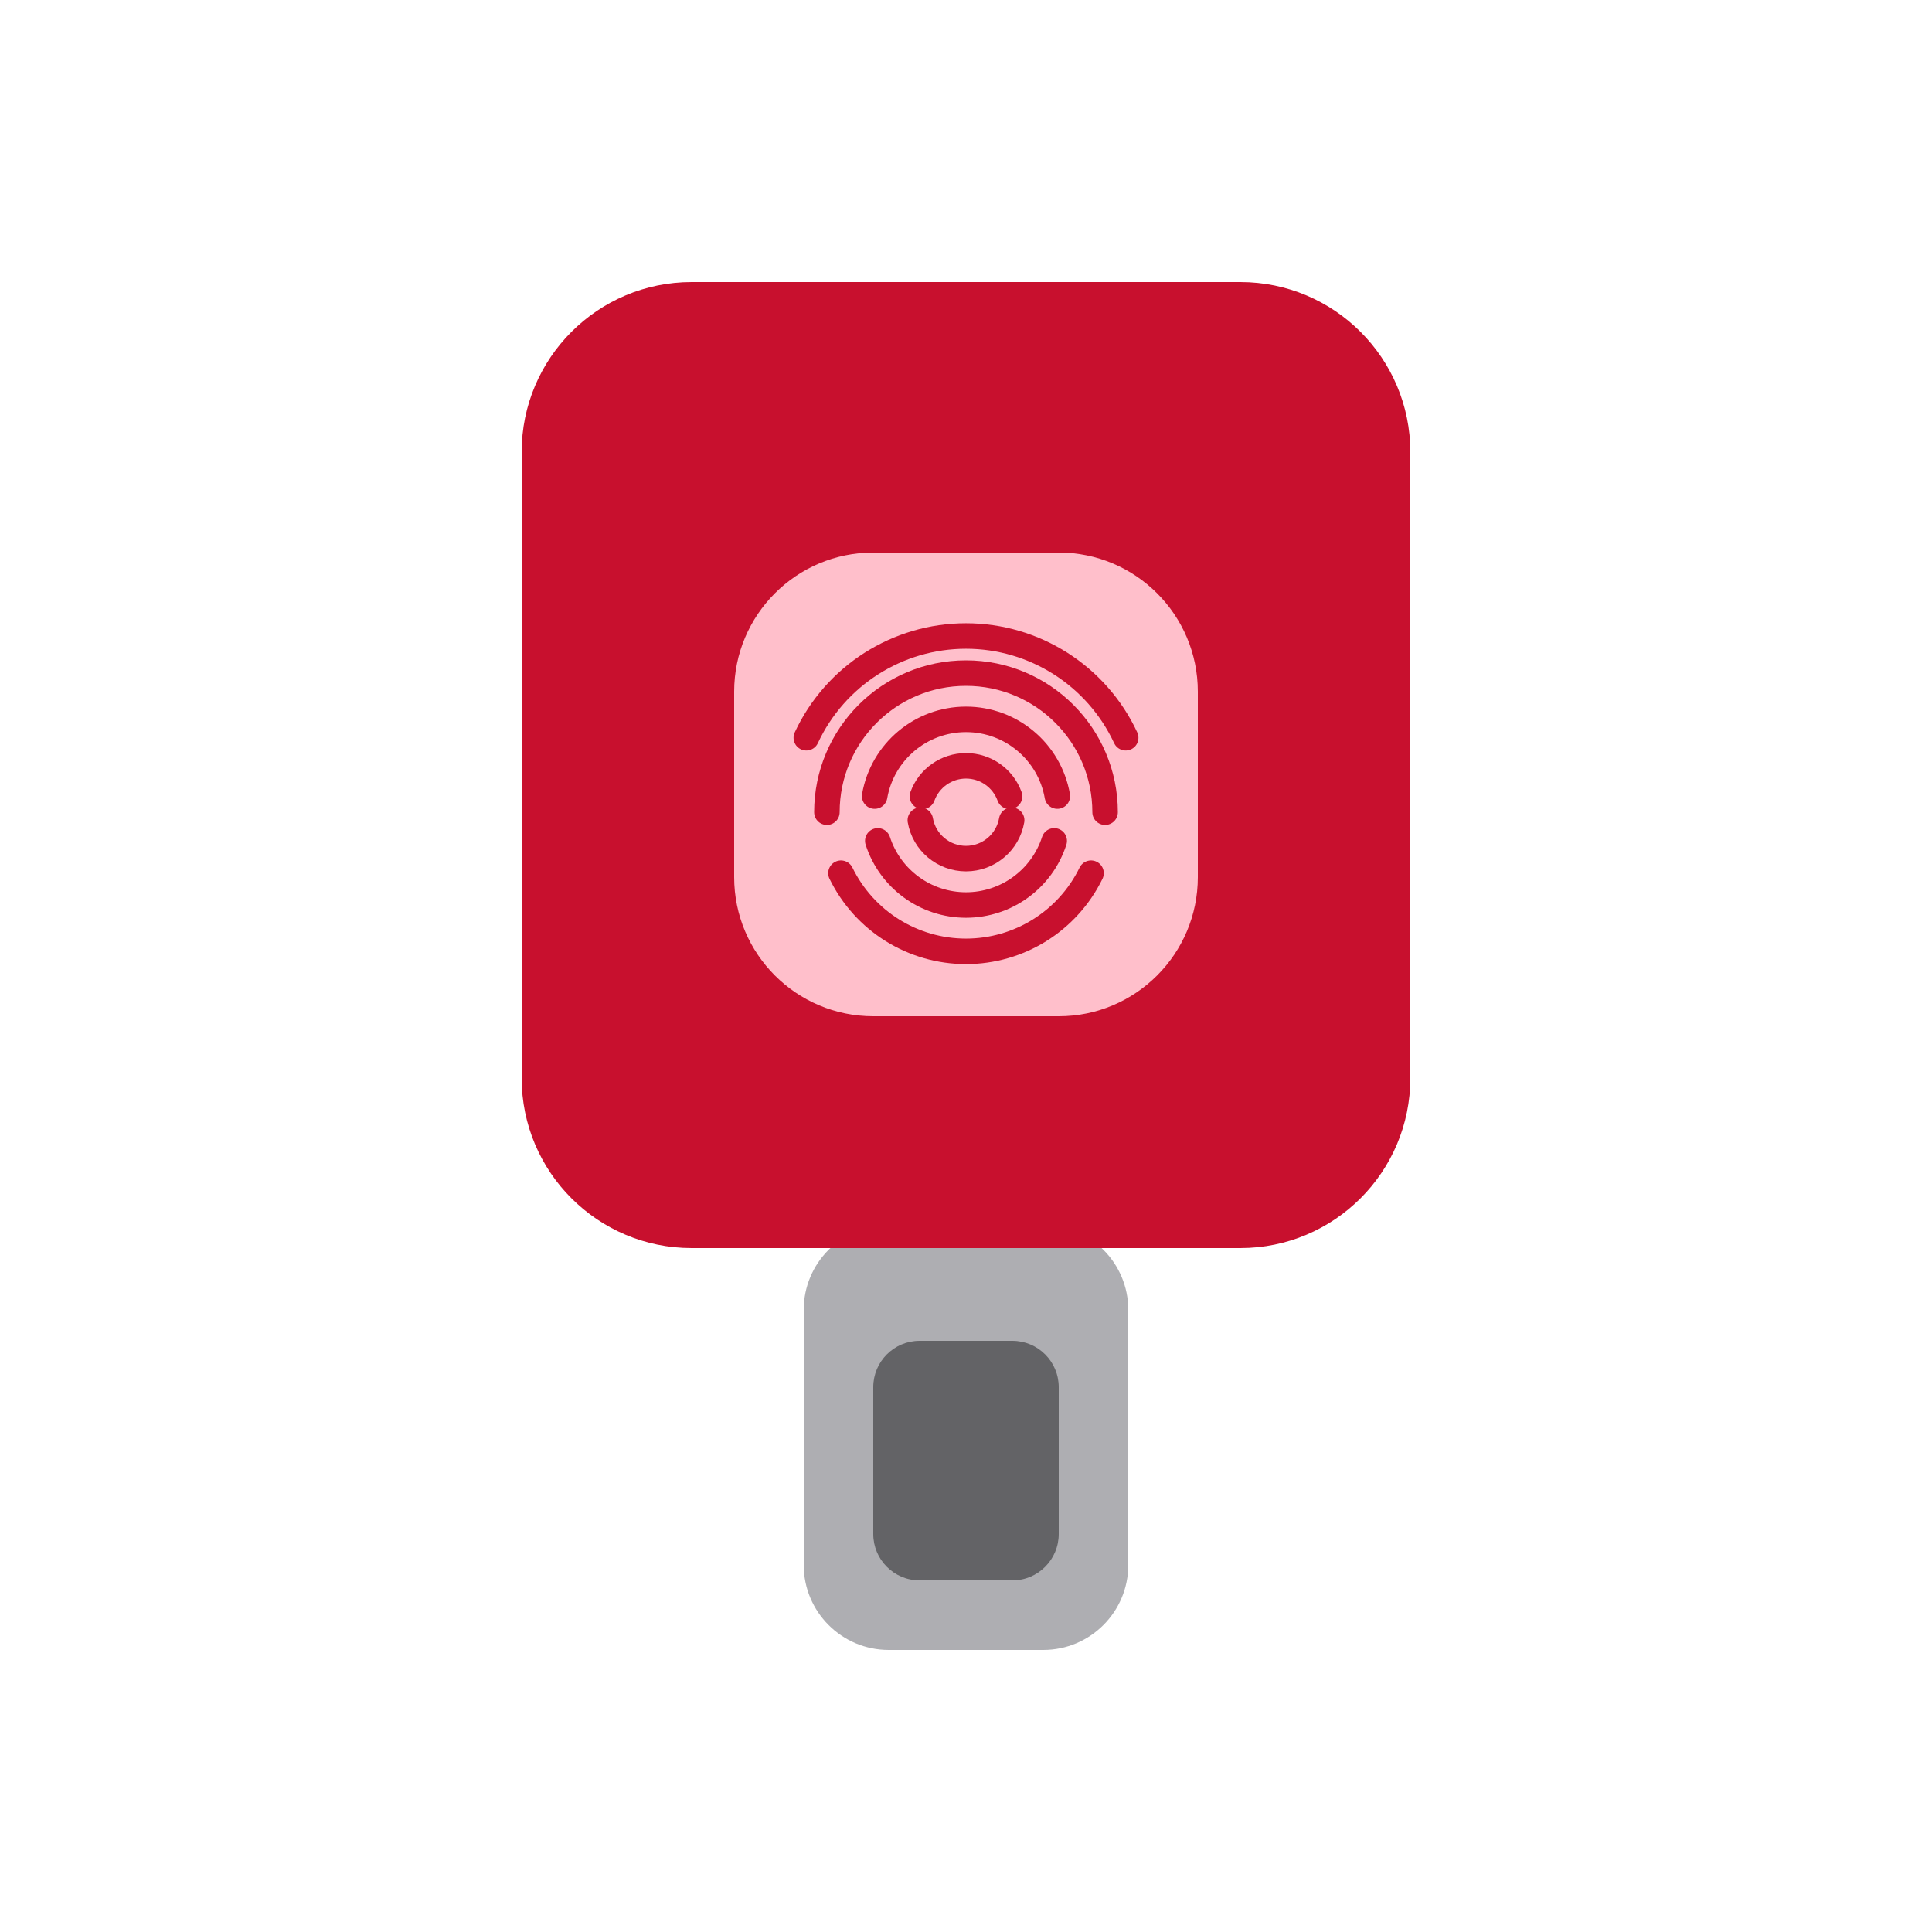
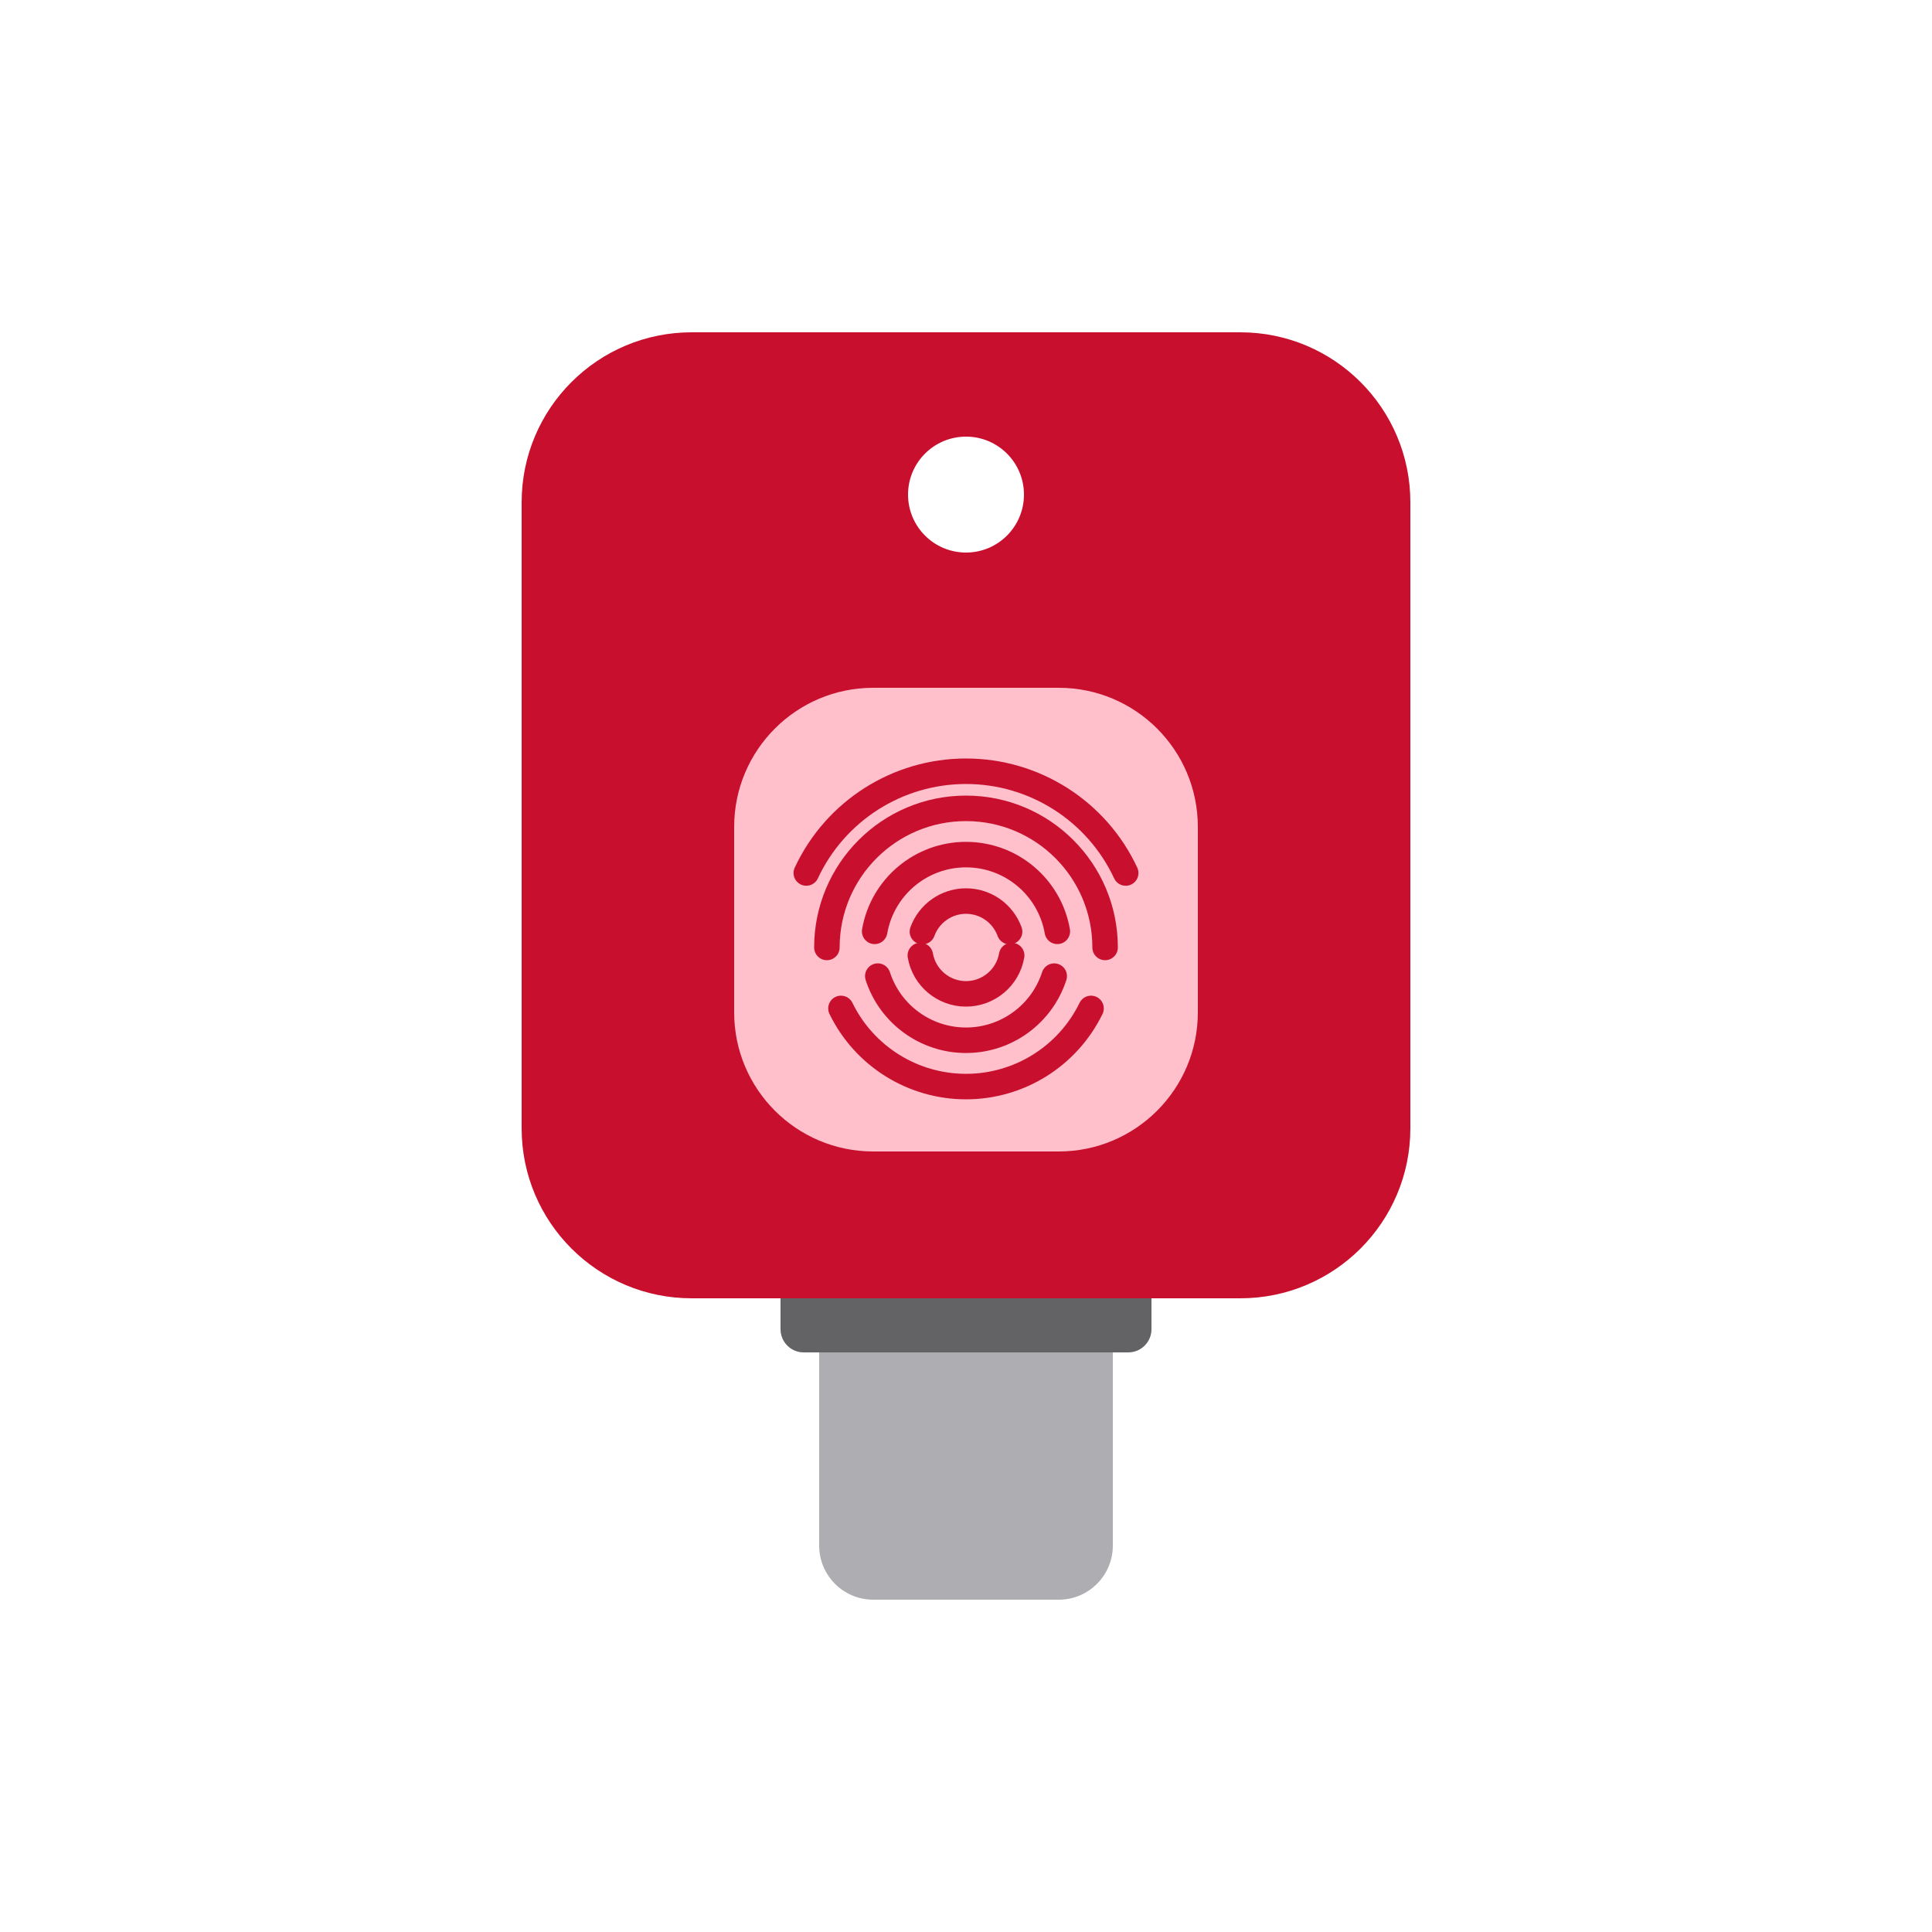
<svg xmlns="http://www.w3.org/2000/svg" width="500" height="500" viewBox="0 0 500 500">
-   <g transform="translate(250 73)">
-     <rect x="-42" y="244" width="84" height="110" rx="22" fill="#AEAEB2" />
-     <rect x="-24" y="274" width="48" height="62" rx="12" fill="#636366" />
-     <rect x="-115" y="0" width="230" height="250" rx="44" fill="#C8102E" />
-     <rect x="-60" y="70" width="120" height="120" rx="36" fill="#FFBFCB" />
-     <path d="M-11.28,133.10 A12,12 0 0 1 11.28,133.10" fill="none" stroke="#C8102E" stroke-width="6.6" stroke-linecap="round" />
-     <path d="M11.82,139.28 A12,12 0 0 1 -11.82,139.28" fill="none" stroke="#C8102E" stroke-width="6.6" stroke-linecap="round" />
-     <path d="M-23.64,133.03 A24,24 0 0 1 23.64,133.03" fill="none" stroke="#C8102E" stroke-width="6.6" stroke-linecap="round" />
-     <path d="M22.83,144.62 A24,24 0 0 1 -22.83,144.62" fill="none" stroke="#C8102E" stroke-width="6.6" stroke-linecap="round" />
-     <path d="M-36.00,137.20 A36,36 0 0 1 36.00,137.20" fill="none" stroke="#C8102E" stroke-width="6.6" stroke-linecap="round" />
-     <path d="M32.36,152.98 A36,36 0 0 1 -32.36,152.98" fill="none" stroke="#C8102E" stroke-width="6.6" stroke-linecap="round" />
-     <path d="M-41.33,117.93 A45.6,45.6 0 0 1 41.33,117.93" fill="none" stroke="#C8102E" stroke-width="6.6" stroke-linecap="round" />
+   <g transform="translate(250 86)">
+     <rect x="-38" y="244" width="76" height="84" rx="14" fill="#AEAEB2" />
+     <rect x="-48" y="244" width="96" height="20" rx="6" fill="#636366" />
+     <path fill-rule="evenodd" fill="#C8102E" d="M-71 0H71A44 44 0 0 1 115 44V206A44 44 0 0 1 71 250H-71A44 44 0 0 1 -115 206V44A44 44 0 0 1 -71 0ZM-15 42a15 15 0 1 0 30 0a15 15 0 1 0 -30 0Z" />
+     <rect x="-60" y="92" width="120" height="120" rx="36" fill="#FFBFCB" />
+     <path d="M-11.28,155.10 A12,12 0 0 1 11.28,155.10" fill="none" stroke="#C8102E" stroke-width="6.6" stroke-linecap="round" />
+     <path d="M11.82,161.28 A12,12 0 0 1 -11.82,161.28" fill="none" stroke="#C8102E" stroke-width="6.6" stroke-linecap="round" />
+     <path d="M-23.64,155.03 A24,24 0 0 1 23.64,155.03" fill="none" stroke="#C8102E" stroke-width="6.6" stroke-linecap="round" />
+     <path d="M22.83,166.62 A24,24 0 0 1 -22.83,166.62" fill="none" stroke="#C8102E" stroke-width="6.6" stroke-linecap="round" />
+     <path d="M-36.00,159.20 A36,36 0 0 1 36.00,159.20" fill="none" stroke="#C8102E" stroke-width="6.6" stroke-linecap="round" />
+     <path d="M32.36,174.98 A36,36 0 0 1 -32.36,174.98" fill="none" stroke="#C8102E" stroke-width="6.6" stroke-linecap="round" />
+     <path d="M-41.33,139.93 A45.6,45.6 0 0 1 41.33,139.93" fill="none" stroke="#C8102E" stroke-width="6.6" stroke-linecap="round" />
  </g>
</svg>
